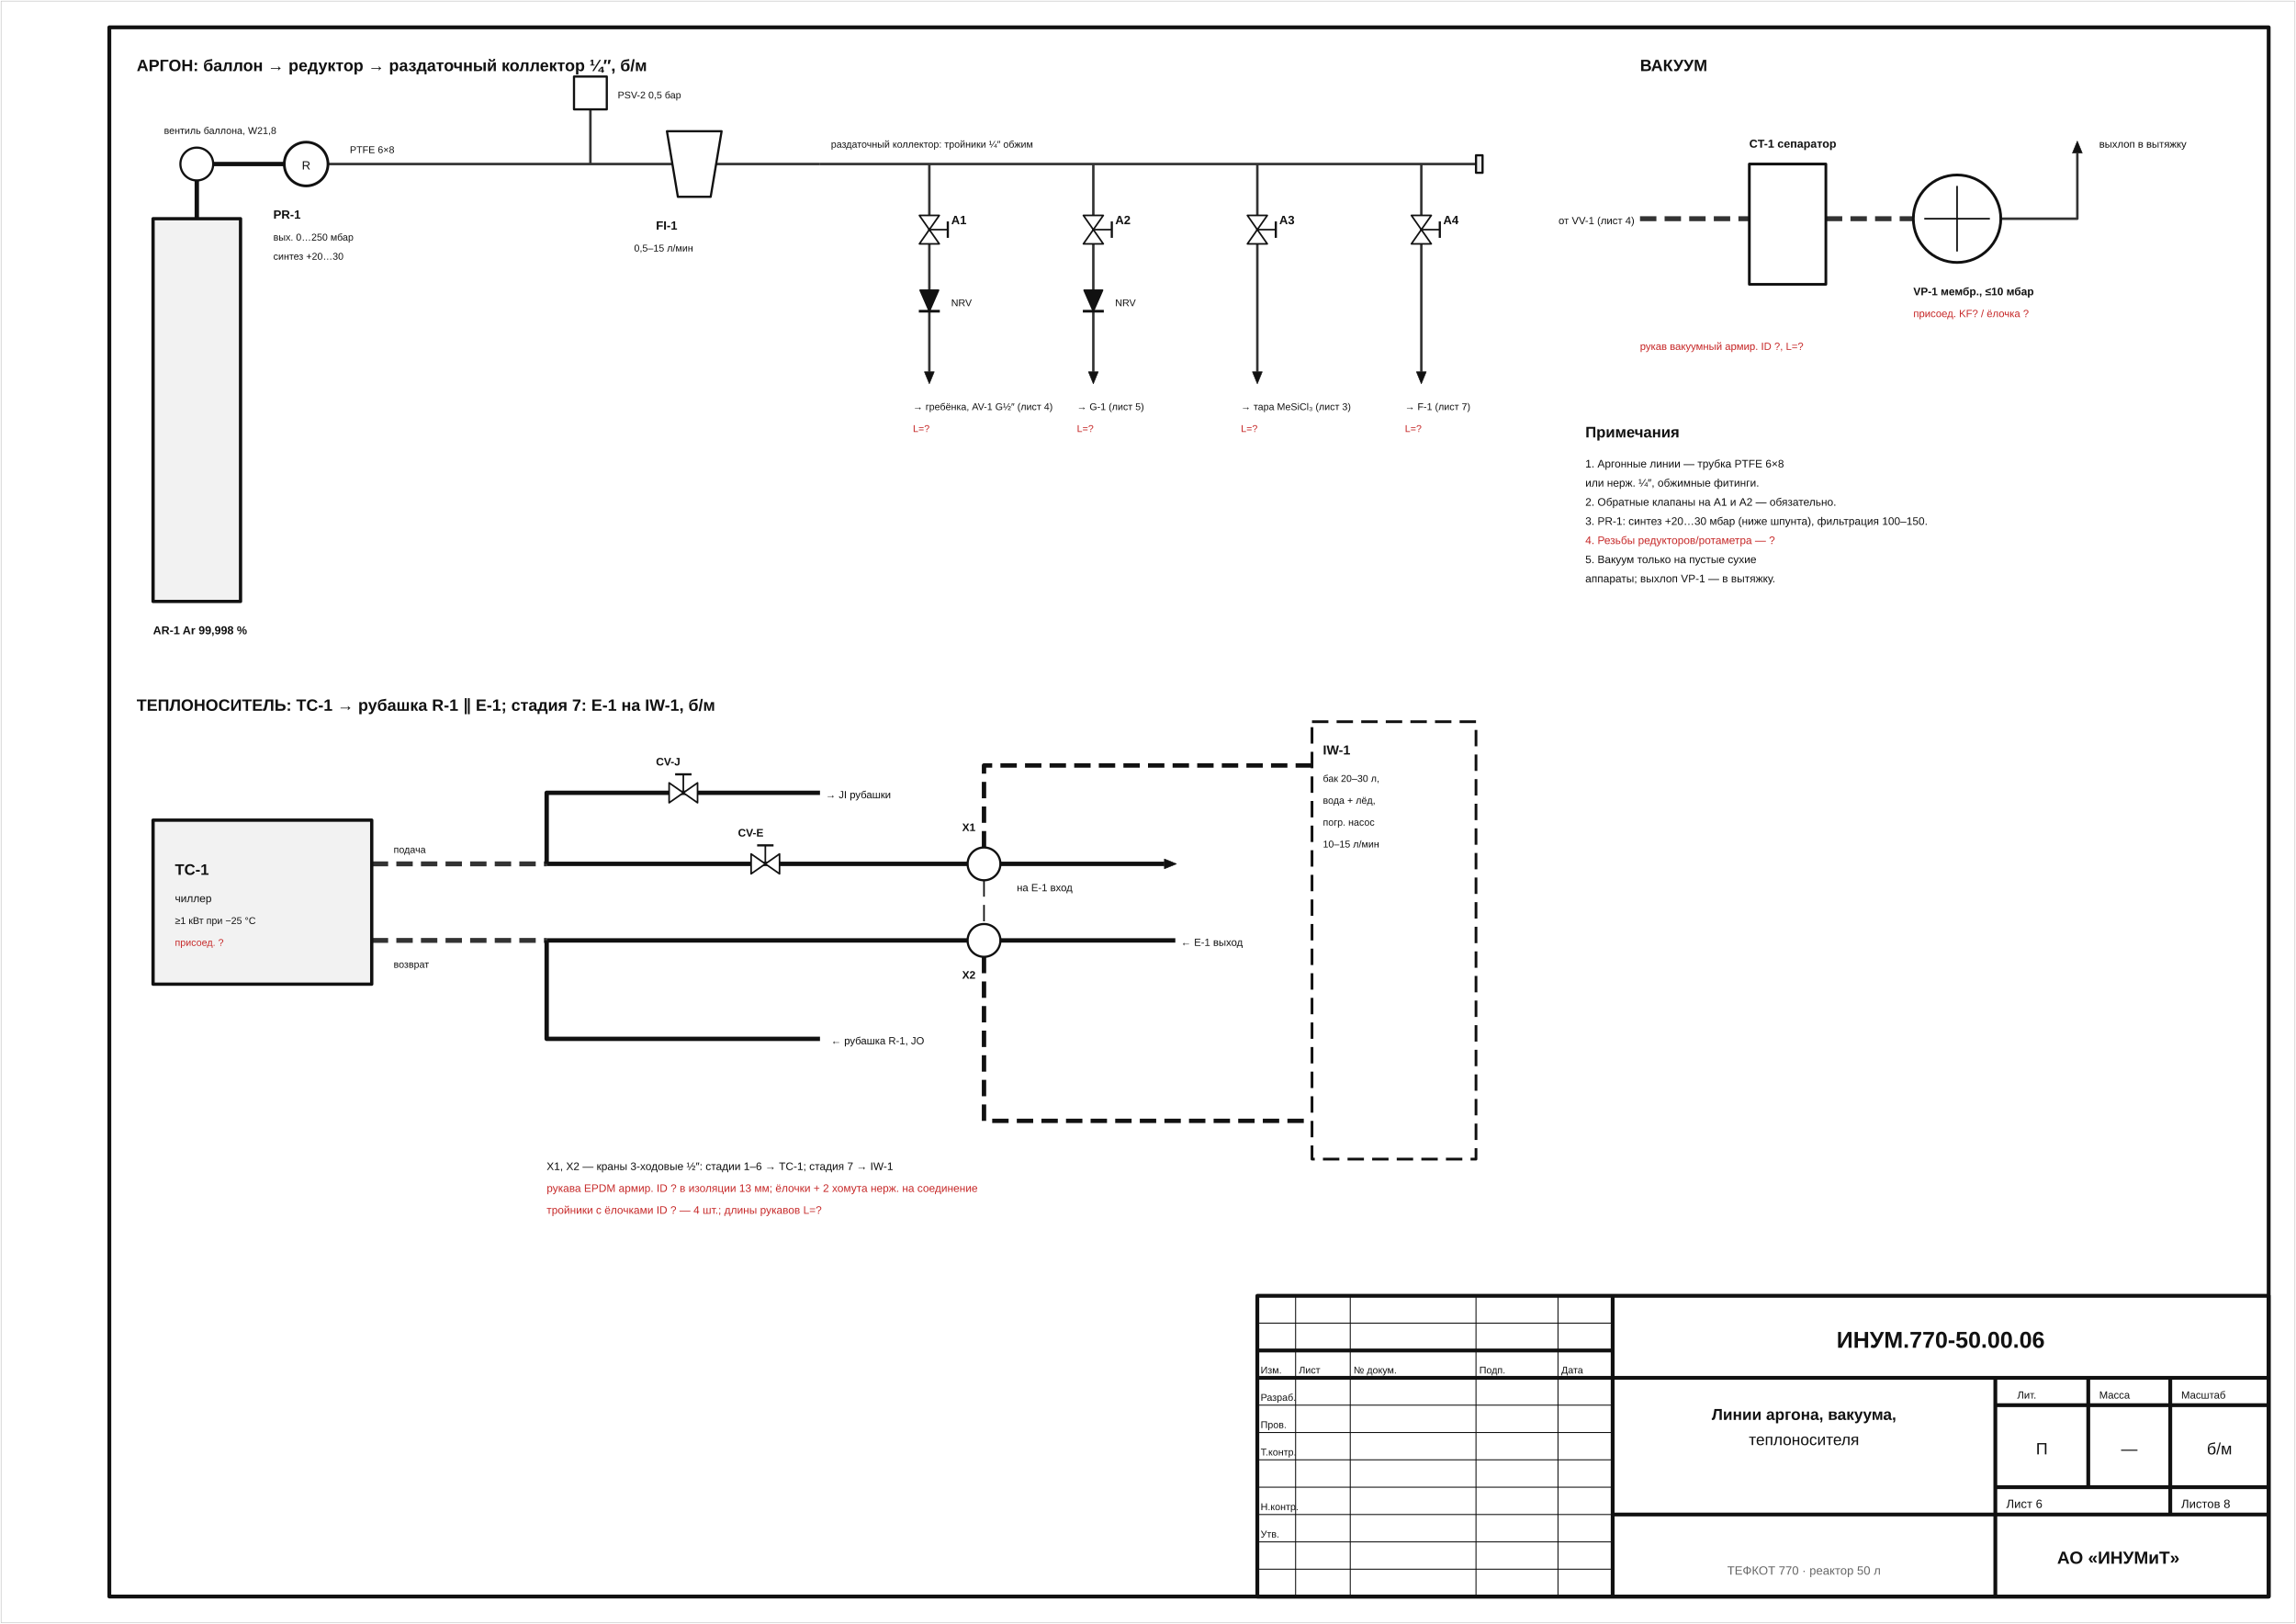
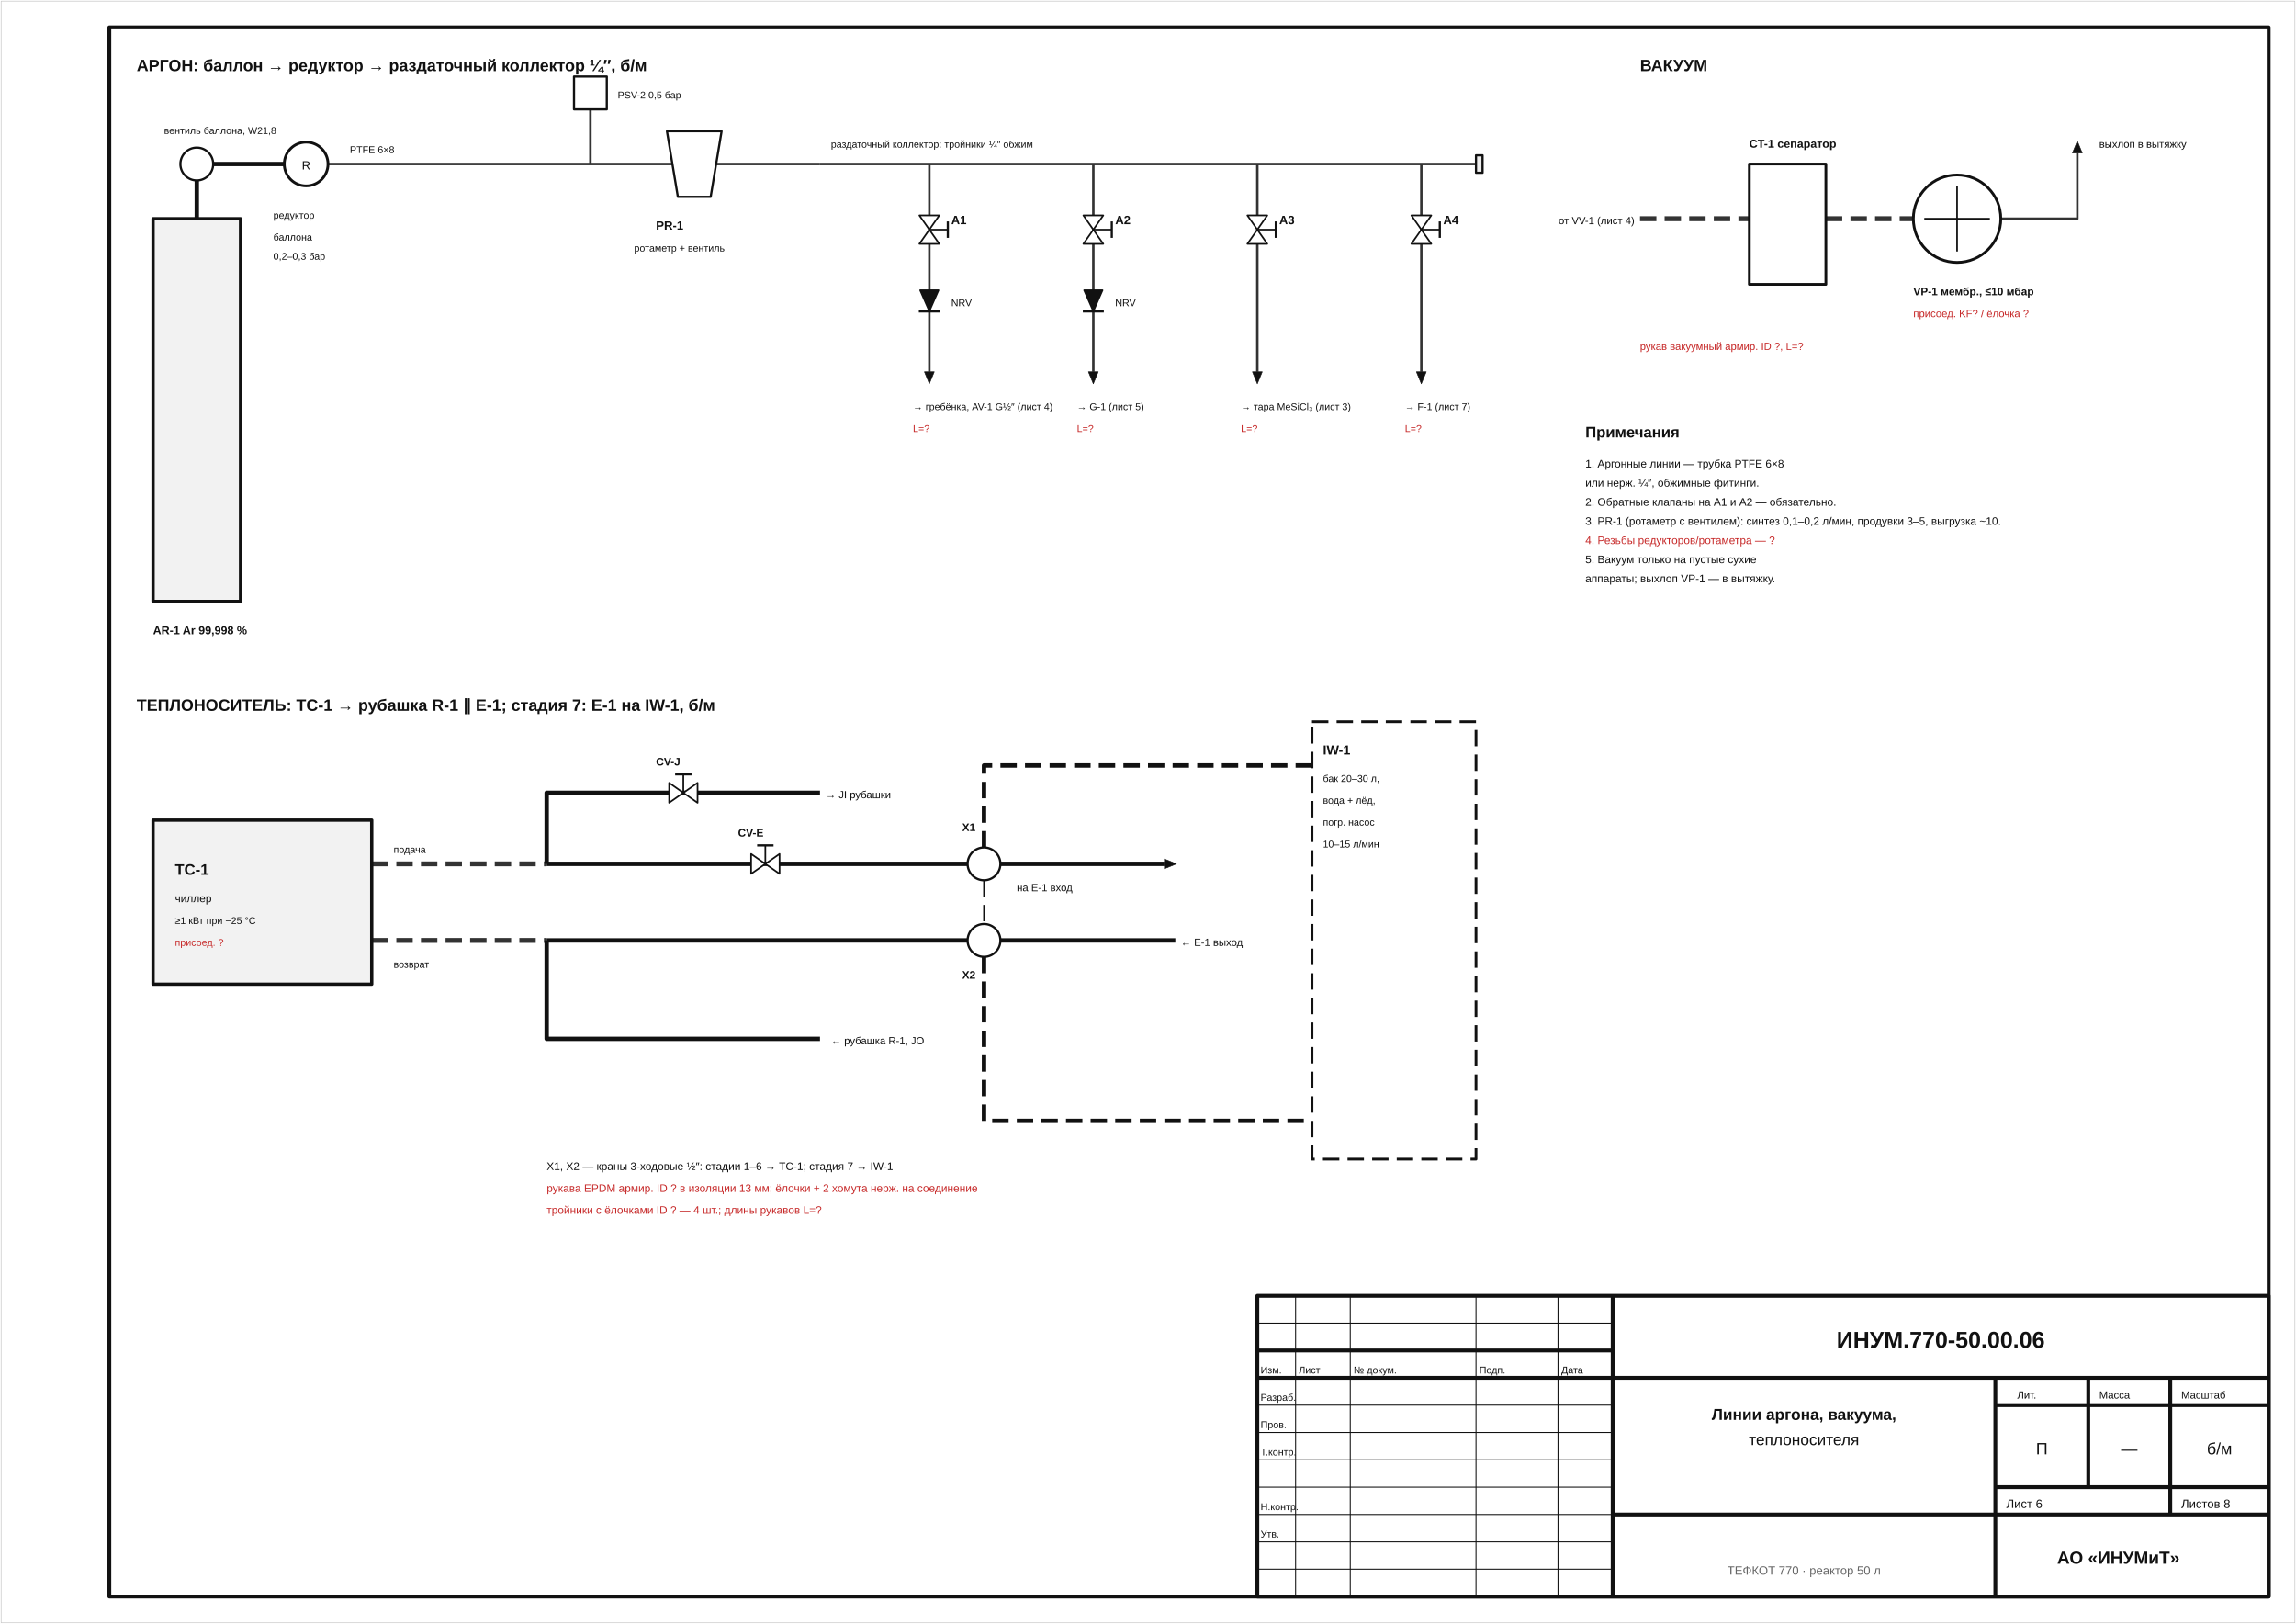
<svg xmlns="http://www.w3.org/2000/svg" viewBox="0 0 420.0 297.0" width="420.0mm" height="297.0mm" font-family="Arial, 'Liberation Sans', sans-serif">
  <rect width="100%" height="100%" fill="#fff" />
  <path d="M230.00,247.00 L295.00,247.00" fill="none" stroke="#111111" stroke-width="0.7" stroke-linejoin="round" />
  <path d="M230.00,252.00 L295.00,252.00" fill="none" stroke="#111111" stroke-width="0.7" stroke-linejoin="round" />
  <path d="M295.00,237.00 L295.00,292.00" fill="none" stroke="#111111" stroke-width="0.7" stroke-linejoin="round" />
  <path d="M295.00,252.00 L415.00,252.00" fill="none" stroke="#111111" stroke-width="0.7" stroke-linejoin="round" />
  <path d="M365.00,252.00 L365.00,292.00" fill="none" stroke="#111111" stroke-width="0.7" stroke-linejoin="round" />
  <path d="M295.00,277.00 L415.00,277.00" fill="none" stroke="#111111" stroke-width="0.7" stroke-linejoin="round" />
  <path d="M365.00,257.00 L415.00,257.00" fill="none" stroke="#111111" stroke-width="0.7" stroke-linejoin="round" />
  <path d="M365.00,272.00 L415.00,272.00" fill="none" stroke="#111111" stroke-width="0.7" stroke-linejoin="round" />
  <path d="M382.00,252.00 L382.00,272.00" fill="none" stroke="#111111" stroke-width="0.7" stroke-linejoin="round" />
  <path d="M397.00,252.00 L397.00,272.00" fill="none" stroke="#111111" stroke-width="0.7" stroke-linejoin="round" />
  <path d="M397.00,272.00 L397.00,277.00" fill="none" stroke="#111111" stroke-width="0.7" stroke-linejoin="round" />
  <path d="M36.00,40.00 L36.00,33.00" fill="none" stroke="#111111" stroke-width="0.8" stroke-linejoin="round" />
  <path d="M39.00,30.00 L52.00,30.00" fill="none" stroke="#111111" stroke-width="0.8" stroke-linejoin="round" />
  <path d="M60.00,30.00 L150.00,30.00" fill="none" stroke="#333333" stroke-width="0.45" stroke-linejoin="round" />
  <path d="M108.00,30.00 L108.00,20.00" fill="none" stroke="#333333" stroke-width="0.45" stroke-linejoin="round" />
  <path d="M150.00,30.00 L270.00,30.00" fill="none" stroke="#333333" stroke-width="0.45" stroke-linejoin="round" />
  <path d="M170.00,30.00 L170.00,68.00" fill="none" stroke="#333333" stroke-width="0.45" stroke-linejoin="round" />
  <path d="M200.00,30.00 L200.00,68.00" fill="none" stroke="#333333" stroke-width="0.45" stroke-linejoin="round" />
  <path d="M230.00,30.00 L230.00,68.00" fill="none" stroke="#333333" stroke-width="0.45" stroke-linejoin="round" />
  <path d="M260.00,30.00 L260.00,68.00" fill="none" stroke="#333333" stroke-width="0.45" stroke-linejoin="round" />
  <path d="M300.00,40.00 L320.00,40.00" fill="none" stroke="#333333" stroke-width="0.9" stroke-dasharray="3 1.5" stroke-linejoin="round" />
  <path d="M334.00,40.00 L350.00,40.00" fill="none" stroke="#333333" stroke-width="0.9" stroke-dasharray="3 1.5" stroke-linejoin="round" />
  <path d="M366.00,40.00 L380.00,40.00 L380.00,28.00" fill="none" stroke="#333333" stroke-width="0.45" stroke-linejoin="round" />
  <path d="M68.00,158.00 L100.00,158.00" fill="none" stroke="#333333" stroke-width="0.9" stroke-dasharray="3 1.5" stroke-linejoin="round" />
  <path d="M68.00,172.00 L100.00,172.00" fill="none" stroke="#333333" stroke-width="0.9" stroke-dasharray="3 1.5" stroke-linejoin="round" />
  <path d="M100.00,158.00 L100.00,145.00 L150.00,145.00" fill="none" stroke="#111111" stroke-width="0.8" stroke-linejoin="round" />
  <path d="M100.00,158.00 L177.00,158.00" fill="none" stroke="#111111" stroke-width="0.8" stroke-linejoin="round" />
  <path d="M183.00,158.00 L213.00,158.00" fill="none" stroke="#111111" stroke-width="0.8" stroke-linejoin="round" />
  <path d="M100.00,172.00 L100.00,190.00 L150.00,190.00" fill="none" stroke="#111111" stroke-width="0.8" stroke-linejoin="round" />
  <path d="M100.00,172.00 L177.00,172.00" fill="none" stroke="#111111" stroke-width="0.8" stroke-linejoin="round" />
  <path d="M183.00,172.00 L215.00,172.00" fill="none" stroke="#111111" stroke-width="0.8" stroke-linejoin="round" />
  <path d="M180.00,155.00 L180.00,140.00 L240.00,140.00" fill="none" stroke="#111111" stroke-width="0.8" stroke-dasharray="3 1.5" stroke-linejoin="round" />
  <path d="M180.00,175.00 L180.00,205.00 L240.00,205.00" fill="none" stroke="#111111" stroke-width="0.8" stroke-dasharray="3 1.5" stroke-linejoin="round" />
  <path d="M0.20,0.20 L419.80,0.20 L419.80,296.80 L0.20,296.80 Z" fill="none" stroke="#bbbbbb" stroke-width="0.1" stroke-linejoin="round" />
  <path d="M20.00,5.00 L415.00,5.00 L415.00,292.00 L20.00,292.00 Z" fill="none" stroke="#111111" stroke-width="0.7" stroke-linejoin="round" />
  <path d="M230.00,237.00 L415.00,237.00 L415.00,292.00 L230.00,292.00 Z" fill="none" stroke="#111111" stroke-width="0.7" stroke-linejoin="round" />
  <path d="M230.00,242.00 L295.00,242.00" fill="none" stroke="#111111" stroke-width="0.18" stroke-linejoin="round" />
  <path d="M230.00,257.00 L295.00,257.00" fill="none" stroke="#111111" stroke-width="0.18" stroke-linejoin="round" />
  <path d="M230.00,262.00 L295.00,262.00" fill="none" stroke="#111111" stroke-width="0.18" stroke-linejoin="round" />
  <path d="M230.00,267.00 L295.00,267.00" fill="none" stroke="#111111" stroke-width="0.18" stroke-linejoin="round" />
  <path d="M230.00,272.00 L295.00,272.00" fill="none" stroke="#111111" stroke-width="0.18" stroke-linejoin="round" />
  <path d="M230.00,277.00 L295.00,277.00" fill="none" stroke="#111111" stroke-width="0.18" stroke-linejoin="round" />
  <path d="M230.00,282.00 L295.00,282.00" fill="none" stroke="#111111" stroke-width="0.18" stroke-linejoin="round" />
  <path d="M230.00,287.00 L295.00,287.00" fill="none" stroke="#111111" stroke-width="0.18" stroke-linejoin="round" />
  <path d="M237.00,237.00 L237.00,292.00" fill="none" stroke="#111111" stroke-width="0.18" stroke-linejoin="round" />
  <path d="M247.00,237.00 L247.00,292.00" fill="none" stroke="#111111" stroke-width="0.18" stroke-linejoin="round" />
  <path d="M270.00,237.00 L270.00,292.00" fill="none" stroke="#111111" stroke-width="0.18" stroke-linejoin="round" />
  <path d="M285.00,237.00 L285.00,292.00" fill="none" stroke="#111111" stroke-width="0.18" stroke-linejoin="round" />
  <text x="230.60" y="251.20" font-size="1.8" text-anchor="start" fill="#111111">Изм.</text>
  <text x="237.60" y="251.20" font-size="1.8" text-anchor="start" fill="#111111">Лист</text>
  <text x="247.60" y="251.20" font-size="1.8" text-anchor="start" fill="#111111">№ докум.</text>
  <text x="270.60" y="251.20" font-size="1.8" text-anchor="start" fill="#111111">Подп.</text>
  <text x="285.60" y="251.20" font-size="1.8" text-anchor="start" fill="#111111">Дата</text>
  <text x="230.60" y="256.20" font-size="1.8" text-anchor="start" fill="#111111">Разраб.</text>
  <text x="230.60" y="261.20" font-size="1.8" text-anchor="start" fill="#111111">Пров.</text>
  <text x="230.60" y="266.20" font-size="1.8" text-anchor="start" fill="#111111">Т.контр.</text>
  <text x="230.60" y="276.20" font-size="1.8" text-anchor="start" fill="#111111">Н.контр.</text>
  <text x="230.60" y="281.20" font-size="1.8" text-anchor="start" fill="#111111">Утв.</text>
  <text x="248.60" y="256.20" font-size="1.8" text-anchor="start" fill="#111111" />
  <text x="355.00" y="246.50" font-size="4.2" text-anchor="middle" fill="#111111" font-weight="bold">ИНУМ.770-50.00.06</text>
  <text x="330.00" y="259.70" font-size="2.9" text-anchor="middle" fill="#111111" font-weight="bold">Линии аргона, вакуума,</text>
  <text x="330.00" y="264.30" font-size="2.9" text-anchor="middle" fill="#111111">теплоносителя</text>
  <text x="369.00" y="255.80" font-size="1.9" text-anchor="start" fill="#111111">Лит.</text>
  <text x="384.00" y="255.80" font-size="1.9" text-anchor="start" fill="#111111">Масса</text>
  <text x="399.00" y="255.80" font-size="1.9" text-anchor="start" fill="#111111">Масштаб</text>
  <text x="373.50" y="266.00" font-size="3" text-anchor="middle" fill="#111111">П</text>
  <text x="389.50" y="266.00" font-size="3" text-anchor="middle" fill="#111111">—</text>
  <text x="406.00" y="266.00" font-size="3" text-anchor="middle" fill="#111111">б/м</text>
  <text x="367.00" y="275.80" font-size="2.2" text-anchor="start" fill="#111111">Лист 6</text>
  <text x="399.00" y="275.80" font-size="2.2" text-anchor="start" fill="#111111">Листов 8</text>
  <text x="387.50" y="286.00" font-size="3.2" text-anchor="middle" fill="#111111" font-weight="bold">АО «ИНУМиТ»</text>
  <text x="330.00" y="288.00" font-size="2.2" text-anchor="middle" fill="#666666">ТЕФКОТ 770 · реактор 50 л</text>
  <text x="25.00" y="13.00" font-size="3.0" text-anchor="start" fill="#111111" font-weight="bold">АРГОН: баллон → редуктор → раздаточный коллектор ¼″, б/м</text>
  <path d="M28.00,40.00 L44.00,40.00 L44.00,110.00 L28.00,110.00 Z" fill="#f2f2f2" stroke="#111111" stroke-width="0.6" stroke-linejoin="round" />
  <text x="28.00" y="116.00" font-size="2.1" text-anchor="start" fill="#111111" font-weight="bold">AR-1 Ar 99,998 %</text>
  <circle cx="36.00" cy="30.00" r="3.00" fill="#ffffff" stroke="#111111" stroke-width="0.4" />
  <text x="30.00" y="24.50" font-size="1.8" text-anchor="start" fill="#111111">вентиль баллона, W21,8</text>
  <circle cx="56.00" cy="30.00" r="4.00" fill="#ffffff" stroke="#111111" stroke-width="0.5" />
  <text x="56.00" y="31.00" font-size="2.2" text-anchor="middle" fill="#111111">R</text>
-   <text x="50.00" y="40.00" font-size="2.2" text-anchor="start" fill="#111111" font-weight="bold">PR-1</text>
-   <text x="50.00" y="44.00" font-size="1.8" text-anchor="start" fill="#111111">вых. 0…250 мбар</text>
-   <text x="50.00" y="47.50" font-size="1.8" text-anchor="start" fill="#111111">синтез +20…30</text>
+   <text x="50.00" y="40.00" font-size="1.8" text-anchor="start" fill="#111111">редуктор</text>
+   <text x="50.00" y="44.00" font-size="1.8" text-anchor="start" fill="#111111">баллона</text>
+   <text x="50.00" y="47.50" font-size="1.8" text-anchor="start" fill="#111111">0,2–0,3 бар</text>
  <text x="64.00" y="28.00" font-size="1.8" text-anchor="start" fill="#111111">PTFE 6×8</text>
  <path d="M105.00,14.00 L111.00,14.00 L111.00,20.00 L105.00,20.00 Z" fill="#ffffff" stroke="#111111" stroke-width="0.4" stroke-linejoin="round" />
  <text x="113.00" y="18.00" font-size="1.8" text-anchor="start" fill="#111111">PSV-2 0,5 бар</text>
  <path d="M122.00,24.00 L132.00,24.00 L130.00,36.00 L124.00,36.00 Z" fill="#ffffff" stroke="#111111" stroke-width="0.4" stroke-linejoin="round" />
-   <text x="120.00" y="42.00" font-size="2.2" text-anchor="start" fill="#111111" font-weight="bold">FI-1</text>
-   <text x="116.00" y="46.00" font-size="1.8" text-anchor="start" fill="#111111">0,5–15 л/мин</text>
+   <text x="120.00" y="42.00" font-size="2.2" text-anchor="start" fill="#111111" font-weight="bold">PR-1</text>
+   <text x="116.00" y="46.00" font-size="1.8" text-anchor="start" fill="#111111">ротаметр + вентиль</text>
  <path d="M270.00,28.40 L271.20,28.40 L271.20,31.60 L270.00,31.60 Z" fill="#eeeeee" stroke="#111111" stroke-width="0.4" stroke-linejoin="round" />
  <text x="152.00" y="27.00" font-size="1.8" text-anchor="start" fill="#111111">раздаточный коллектор: тройники ¼″ обжим</text>
  <path d="M170.00,70.20 L169.10,68.00 L170.90,68.00 Z" fill="#111111" stroke="#111111" stroke-width="0.1" stroke-linejoin="round" />
  <path d="M168.18,39.40 L171.82,44.60 L168.18,44.60 L171.82,39.40 Z" fill="#ffffff" stroke="#111111" stroke-width="0.3" stroke-linejoin="round" />
  <path d="M170.00,42.00 L173.38,42.00" fill="none" stroke="#111111" stroke-width="0.3" stroke-linejoin="round" />
  <path d="M173.38,40.50 L173.38,43.50" fill="none" stroke="#111111" stroke-width="0.4" stroke-linejoin="round" />
  <text x="174.00" y="41.00" font-size="2.2" text-anchor="start" fill="#111111" font-weight="bold">A1</text>
  <path d="M170.00,56.92 L168.32,53.08 L171.68,53.08 Z" fill="#111111" stroke="#111111" stroke-width="0.3" stroke-linejoin="round" />
  <path d="M168.08,56.92 L171.92,56.92" fill="none" stroke="#111111" stroke-width="0.5" stroke-linejoin="round" />
  <text x="174.00" y="56.00" font-size="1.8" text-anchor="start" fill="#111111">NRV</text>
  <text x="167.00" y="75.00" font-size="1.8" text-anchor="start" fill="#111111">→ гребёнка, AV-1 G½″ (лист 4)</text>
  <text x="167.00" y="79.00" font-size="1.8" text-anchor="start" fill="#c62828">L=?</text>
  <path d="M200.00,70.20 L199.10,68.00 L200.90,68.00 Z" fill="#111111" stroke="#111111" stroke-width="0.1" stroke-linejoin="round" />
  <path d="M198.18,39.40 L201.82,44.60 L198.18,44.60 L201.82,39.40 Z" fill="#ffffff" stroke="#111111" stroke-width="0.3" stroke-linejoin="round" />
  <path d="M200.00,42.00 L203.38,42.00" fill="none" stroke="#111111" stroke-width="0.3" stroke-linejoin="round" />
  <path d="M203.38,40.50 L203.38,43.50" fill="none" stroke="#111111" stroke-width="0.4" stroke-linejoin="round" />
  <text x="204.00" y="41.00" font-size="2.2" text-anchor="start" fill="#111111" font-weight="bold">A2</text>
  <path d="M200.00,56.92 L198.32,53.08 L201.68,53.08 Z" fill="#111111" stroke="#111111" stroke-width="0.3" stroke-linejoin="round" />
  <path d="M198.08,56.92 L201.92,56.92" fill="none" stroke="#111111" stroke-width="0.5" stroke-linejoin="round" />
  <text x="204.00" y="56.00" font-size="1.8" text-anchor="start" fill="#111111">NRV</text>
  <text x="197.00" y="75.00" font-size="1.8" text-anchor="start" fill="#111111">→ G-1 (лист 5)</text>
  <text x="197.00" y="79.00" font-size="1.8" text-anchor="start" fill="#c62828">L=?</text>
  <path d="M230.00,70.20 L229.10,68.00 L230.90,68.00 Z" fill="#111111" stroke="#111111" stroke-width="0.1" stroke-linejoin="round" />
  <path d="M228.18,39.40 L231.82,44.60 L228.18,44.60 L231.82,39.40 Z" fill="#ffffff" stroke="#111111" stroke-width="0.3" stroke-linejoin="round" />
  <path d="M230.00,42.00 L233.38,42.00" fill="none" stroke="#111111" stroke-width="0.3" stroke-linejoin="round" />
  <path d="M233.38,40.50 L233.38,43.50" fill="none" stroke="#111111" stroke-width="0.4" stroke-linejoin="round" />
  <text x="234.00" y="41.00" font-size="2.2" text-anchor="start" fill="#111111" font-weight="bold">A3</text>
  <text x="227.00" y="75.00" font-size="1.8" text-anchor="start" fill="#111111">→ тара MeSiCl₃ (лист 3)</text>
  <text x="227.00" y="79.00" font-size="1.8" text-anchor="start" fill="#c62828">L=?</text>
  <path d="M260.00,70.20 L259.10,68.00 L260.90,68.00 Z" fill="#111111" stroke="#111111" stroke-width="0.1" stroke-linejoin="round" />
  <path d="M258.18,39.40 L261.82,44.60 L258.18,44.60 L261.82,39.40 Z" fill="#ffffff" stroke="#111111" stroke-width="0.3" stroke-linejoin="round" />
  <path d="M260.00,42.00 L263.38,42.00" fill="none" stroke="#111111" stroke-width="0.3" stroke-linejoin="round" />
  <path d="M263.38,40.50 L263.38,43.50" fill="none" stroke="#111111" stroke-width="0.4" stroke-linejoin="round" />
  <text x="264.00" y="41.00" font-size="2.2" text-anchor="start" fill="#111111" font-weight="bold">A4</text>
  <text x="257.00" y="75.00" font-size="1.8" text-anchor="start" fill="#111111">→ F-1 (лист 7)</text>
  <text x="257.00" y="79.00" font-size="1.8" text-anchor="start" fill="#c62828">L=?</text>
  <text x="300.00" y="13.00" font-size="3.0" text-anchor="start" fill="#111111" font-weight="bold">ВАКУУМ</text>
  <text x="299.00" y="41.00" font-size="1.9" text-anchor="end" fill="#111111">от VV-1 (лист 4)</text>
  <path d="M320.00,30.00 L334.00,30.00 L334.00,52.00 L320.00,52.00 Z" fill="#ffffff" stroke="#111111" stroke-width="0.5" stroke-linejoin="round" />
  <text x="320.00" y="27.00" font-size="2.1" text-anchor="start" fill="#111111" font-weight="bold">CT-1 сепаратор</text>
  <circle cx="358.00" cy="40.00" r="8.00" fill="#ffffff" stroke="#111111" stroke-width="0.5" />
  <path d="M352.00,40.00 L364.00,40.00" fill="none" stroke="#111111" stroke-width="0.3" stroke-linejoin="round" />
  <path d="M358.00,34.00 L358.00,46.00" fill="none" stroke="#111111" stroke-width="0.3" stroke-linejoin="round" />
  <text x="350.00" y="54.00" font-size="2.0" text-anchor="start" fill="#111111" font-weight="bold">VP-1 мембр., ≤10 мбар</text>
  <text x="350.00" y="58.00" font-size="1.9" text-anchor="start" fill="#c62828">присоед. KF? / ёлочка ?</text>
  <path d="M380.00,25.80 L380.90,28.00 L379.10,28.00 Z" fill="#111111" stroke="#111111" stroke-width="0.1" stroke-linejoin="round" />
  <text x="384.00" y="27.00" font-size="1.9" text-anchor="start" fill="#111111">выхлоп в вытяжку</text>
  <text x="300.00" y="64.00" font-size="1.9" text-anchor="start" fill="#c62828">рукав вакуумный армир. ID ?, L=?</text>
  <text x="25.00" y="130.00" font-size="3.0" text-anchor="start" fill="#111111" font-weight="bold">ТЕПЛОНОСИТЕЛЬ: TC-1 → рубашка R-1 ∥ E-1; стадия 7: E-1 на IW-1, б/м</text>
  <path d="M28.00,150.00 L68.00,150.00 L68.00,180.00 L28.00,180.00 Z" fill="#f2f2f2" stroke="#111111" stroke-width="0.6" stroke-linejoin="round" />
  <text x="32.00" y="160.00" font-size="2.8" text-anchor="start" fill="#111111" font-weight="bold">TC-1</text>
  <text x="32.00" y="165.00" font-size="2.0" text-anchor="start" fill="#111111">чиллер</text>
  <text x="32.00" y="169.00" font-size="1.8" text-anchor="start" fill="#111111">≥1 кВт при −25 °C</text>
  <text x="32.00" y="173.00" font-size="1.8" text-anchor="start" fill="#c62828">присоед. ?</text>
  <text x="72.00" y="156.00" font-size="1.8" text-anchor="start" fill="#111111">подача</text>
  <text x="72.00" y="177.00" font-size="1.8" text-anchor="start" fill="#111111">возврат</text>
  <path d="M122.40,143.18 L127.60,146.82 L127.60,143.18 L122.40,146.82 Z" fill="#ffffff" stroke="#111111" stroke-width="0.3" stroke-linejoin="round" />
  <path d="M125.00,145.00 L125.00,141.62" fill="none" stroke="#111111" stroke-width="0.3" stroke-linejoin="round" />
  <path d="M123.50,141.62 L126.50,141.62" fill="none" stroke="#111111" stroke-width="0.4" stroke-linejoin="round" />
  <text x="120.00" y="140.00" font-size="2.0" text-anchor="start" fill="#111111" font-weight="bold">CV-J</text>
  <text x="151.00" y="146.00" font-size="1.9" text-anchor="start" fill="#111111">→ JI рубашки</text>
  <path d="M137.40,156.18 L142.60,159.82 L142.60,156.18 L137.40,159.82 Z" fill="#ffffff" stroke="#111111" stroke-width="0.3" stroke-linejoin="round" />
  <path d="M140.00,158.00 L140.00,154.62" fill="none" stroke="#111111" stroke-width="0.3" stroke-linejoin="round" />
  <path d="M138.50,154.62 L141.50,154.62" fill="none" stroke="#111111" stroke-width="0.4" stroke-linejoin="round" />
  <text x="135.00" y="153.00" font-size="2.0" text-anchor="start" fill="#111111" font-weight="bold">CV-E</text>
  <circle cx="180.00" cy="158.00" r="3.00" fill="#ffffff" stroke="#111111" stroke-width="0.4" />
  <text x="176.00" y="152.00" font-size="2.0" text-anchor="start" fill="#111111" font-weight="bold">X1</text>
  <path d="M215.20,158.00 L213.00,158.90 L213.00,157.10 Z" fill="#111111" stroke="#111111" stroke-width="0.1" stroke-linejoin="round" />
  <text x="186.00" y="163.00" font-size="1.9" text-anchor="start" fill="#111111">на E-1 вход</text>
  <text x="152.00" y="191.00" font-size="1.9" text-anchor="start" fill="#111111">← рубашка R-1, JO</text>
  <circle cx="180.00" cy="172.00" r="3.00" fill="#ffffff" stroke="#111111" stroke-width="0.4" />
  <text x="176.00" y="179.00" font-size="2.0" text-anchor="start" fill="#111111" font-weight="bold">X2</text>
  <text x="216.00" y="173.00" font-size="1.9" text-anchor="start" fill="#111111">← E-1 выход</text>
  <path d="M180.00,161.00 L180.00,169.00" fill="none" stroke="#111111" stroke-width="0.3" stroke-dasharray="3 1.5" stroke-linejoin="round" />
  <path d="M240.00,132.00 L270.00,132.00 L270.00,212.00 L240.00,212.00 Z" fill="none" stroke="#111111" stroke-width="0.5" stroke-dasharray="3 1.5" stroke-linejoin="round" />
  <text x="242.00" y="138.00" font-size="2.4" text-anchor="start" fill="#111111" font-weight="bold">IW-1</text>
  <text x="242.00" y="143.00" font-size="1.8" text-anchor="start" fill="#111111">бак 20–30 л,</text>
  <text x="242.00" y="147.00" font-size="1.8" text-anchor="start" fill="#111111">вода + лёд,</text>
  <text x="242.00" y="151.00" font-size="1.8" text-anchor="start" fill="#111111">погр. насос</text>
  <text x="242.00" y="155.00" font-size="1.8" text-anchor="start" fill="#111111">10–15 л/мин</text>
  <text x="100.00" y="214.00" font-size="2.0" text-anchor="start" fill="#111111">X1, X2 — краны 3-ходовые ½″: стадии 1–6 → TC-1; стадия 7 → IW-1</text>
  <text x="100.00" y="218.00" font-size="2.0" text-anchor="start" fill="#c62828">рукава EPDM армир. ID ? в изоляции 13 мм; ёлочки + 2 хомута нерж. на соединение</text>
  <text x="100.00" y="222.00" font-size="2.0" text-anchor="start" fill="#c62828">тройники с ёлочками ID ? — 4 шт.; длины рукавов L=?</text>
  <text x="290.00" y="80.00" font-size="2.8" text-anchor="start" fill="#111111" font-weight="bold">Примечания</text>
  <text x="290.00" y="85.50" font-size="2.0" text-anchor="start" fill="#111111">1. Аргонные линии — трубка PTFE 6×8</text>
  <text x="290.00" y="89.00" font-size="2.0" text-anchor="start" fill="#111111">   или нерж. ¼″, обжимные фитинги.</text>
  <text x="290.00" y="92.50" font-size="2.0" text-anchor="start" fill="#111111">2. Обратные клапаны на A1 и A2 — обязательно.</text>
-   <text x="290.00" y="96.00" font-size="2.0" text-anchor="start" fill="#111111">3. PR-1: синтез +20…30 мбар (ниже шпунта), фильтрация 100–150.</text>
+   <text x="290.00" y="96.00" font-size="2.0" text-anchor="start" fill="#111111">3. PR-1 (ротаметр с вентилем): синтез 0,1–0,2 л/мин, продувки 3–5, выгрузка ~10.</text>
  <text x="290.00" y="99.50" font-size="2.0" text-anchor="start" fill="#c62828">4. Резьбы редукторов/ротаметра — ?</text>
  <text x="290.00" y="103.00" font-size="2.0" text-anchor="start" fill="#111111">5. Вакуум только на пустые сухие</text>
  <text x="290.00" y="106.50" font-size="2.0" text-anchor="start" fill="#111111">   аппараты; выхлоп VP-1 — в вытяжку.</text>
</svg>
